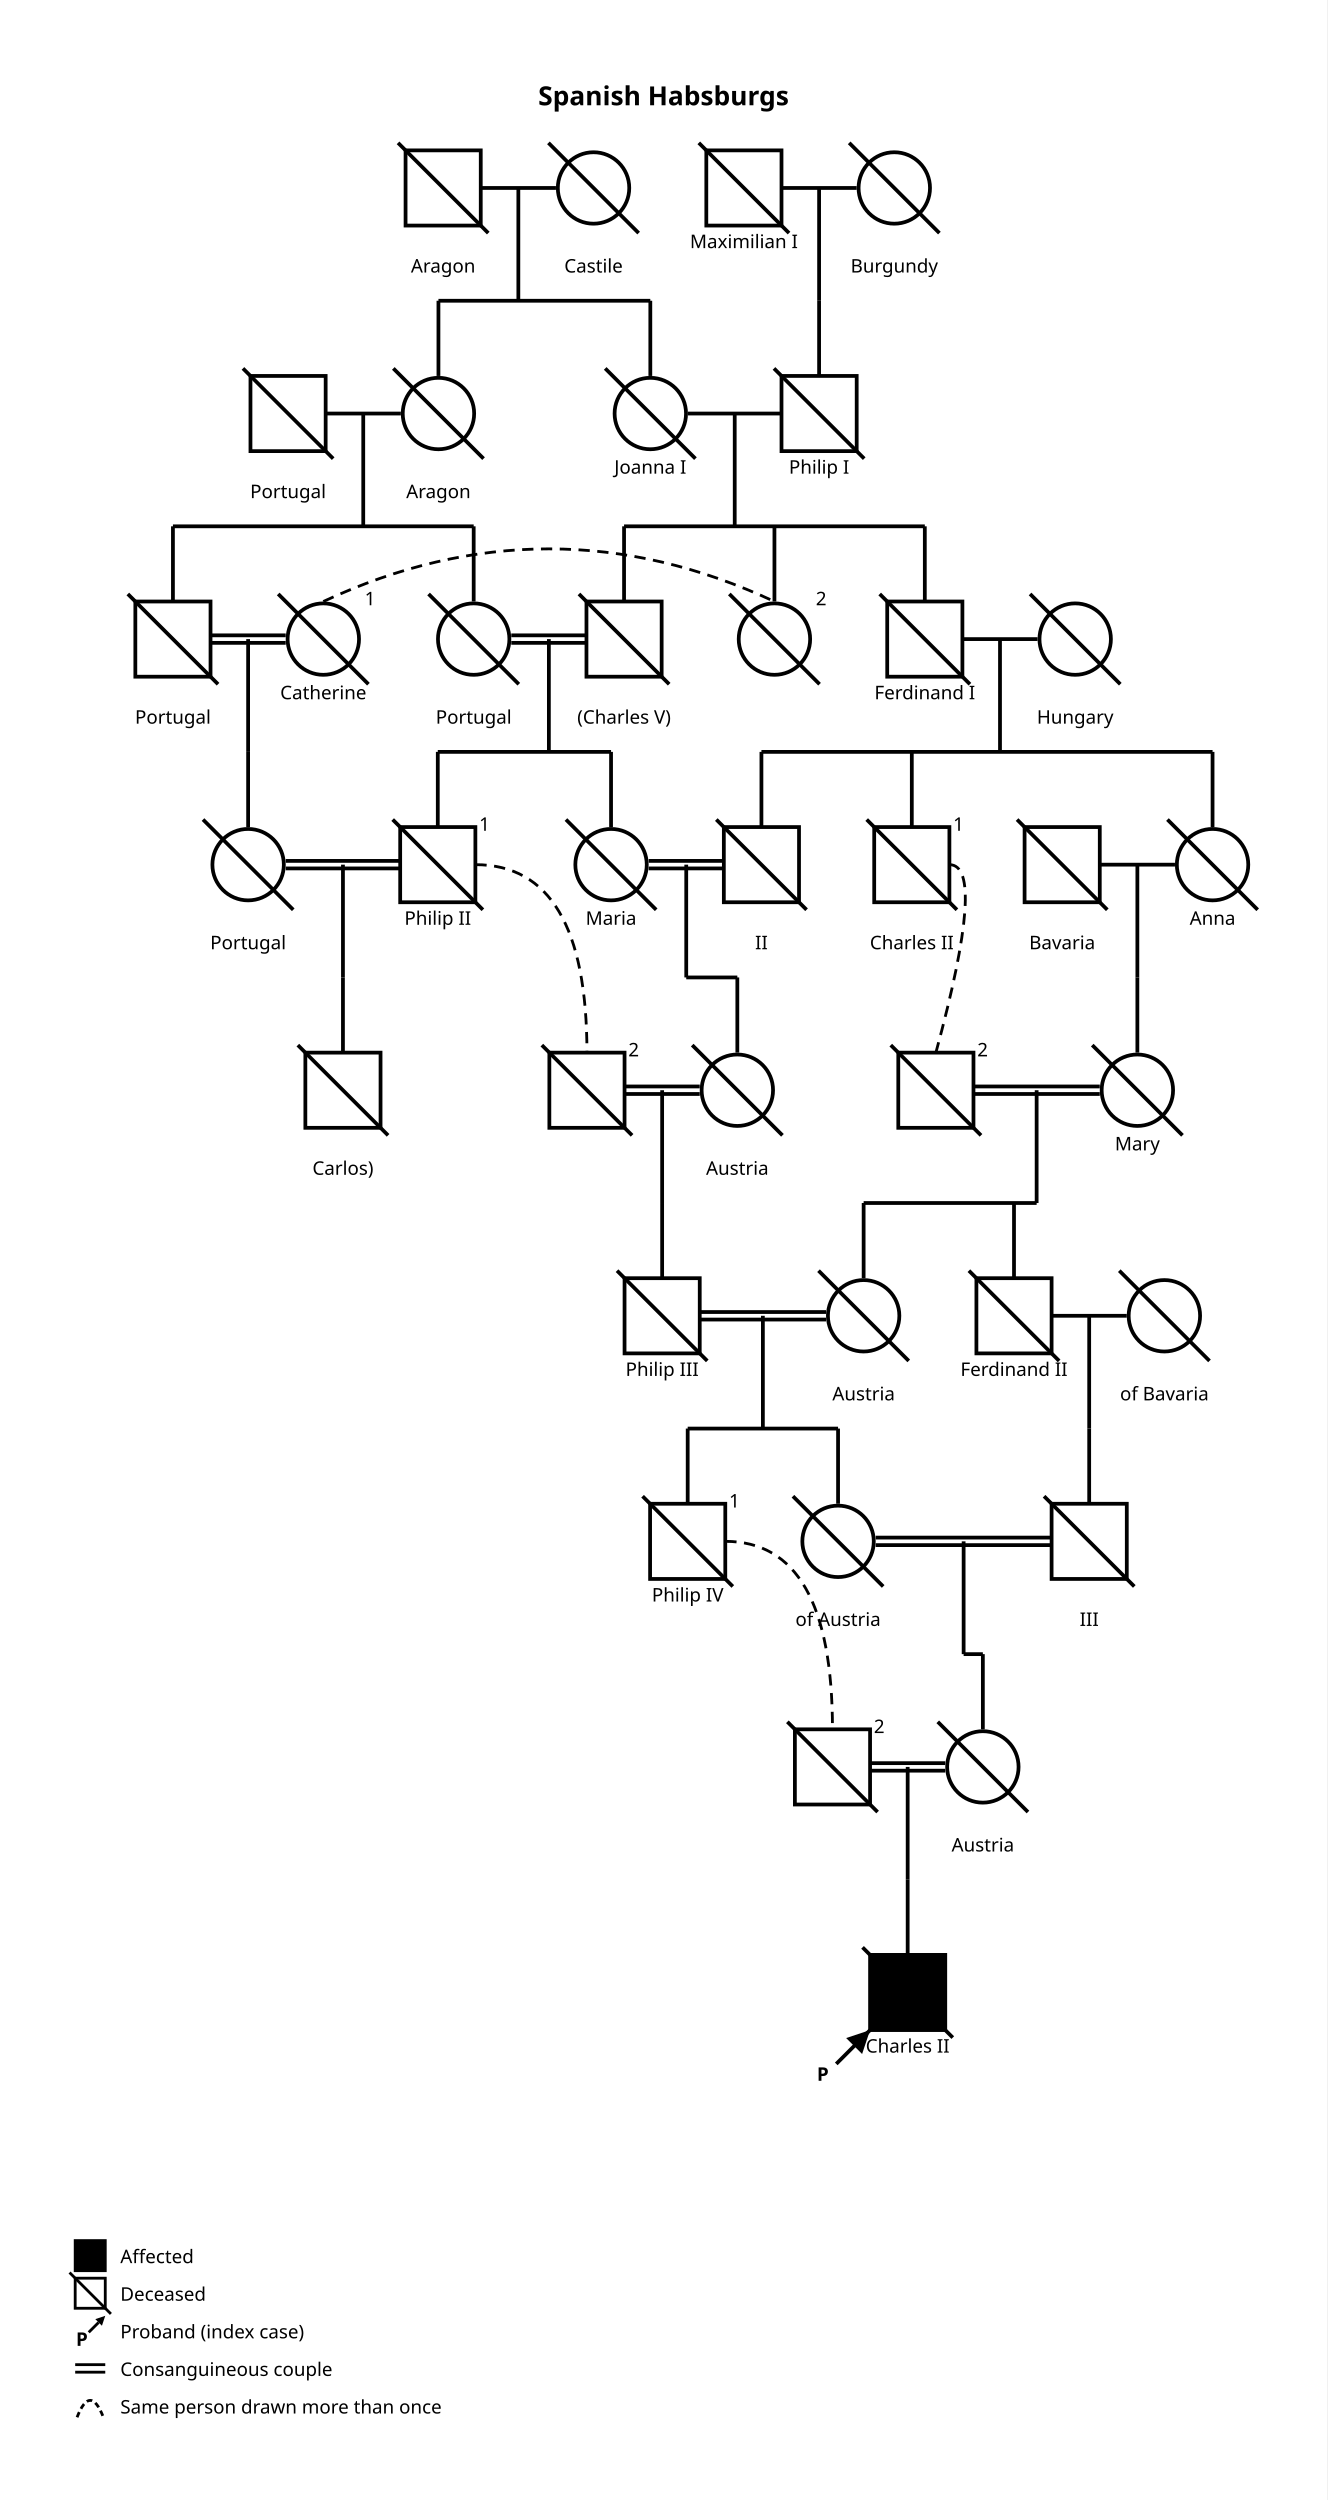
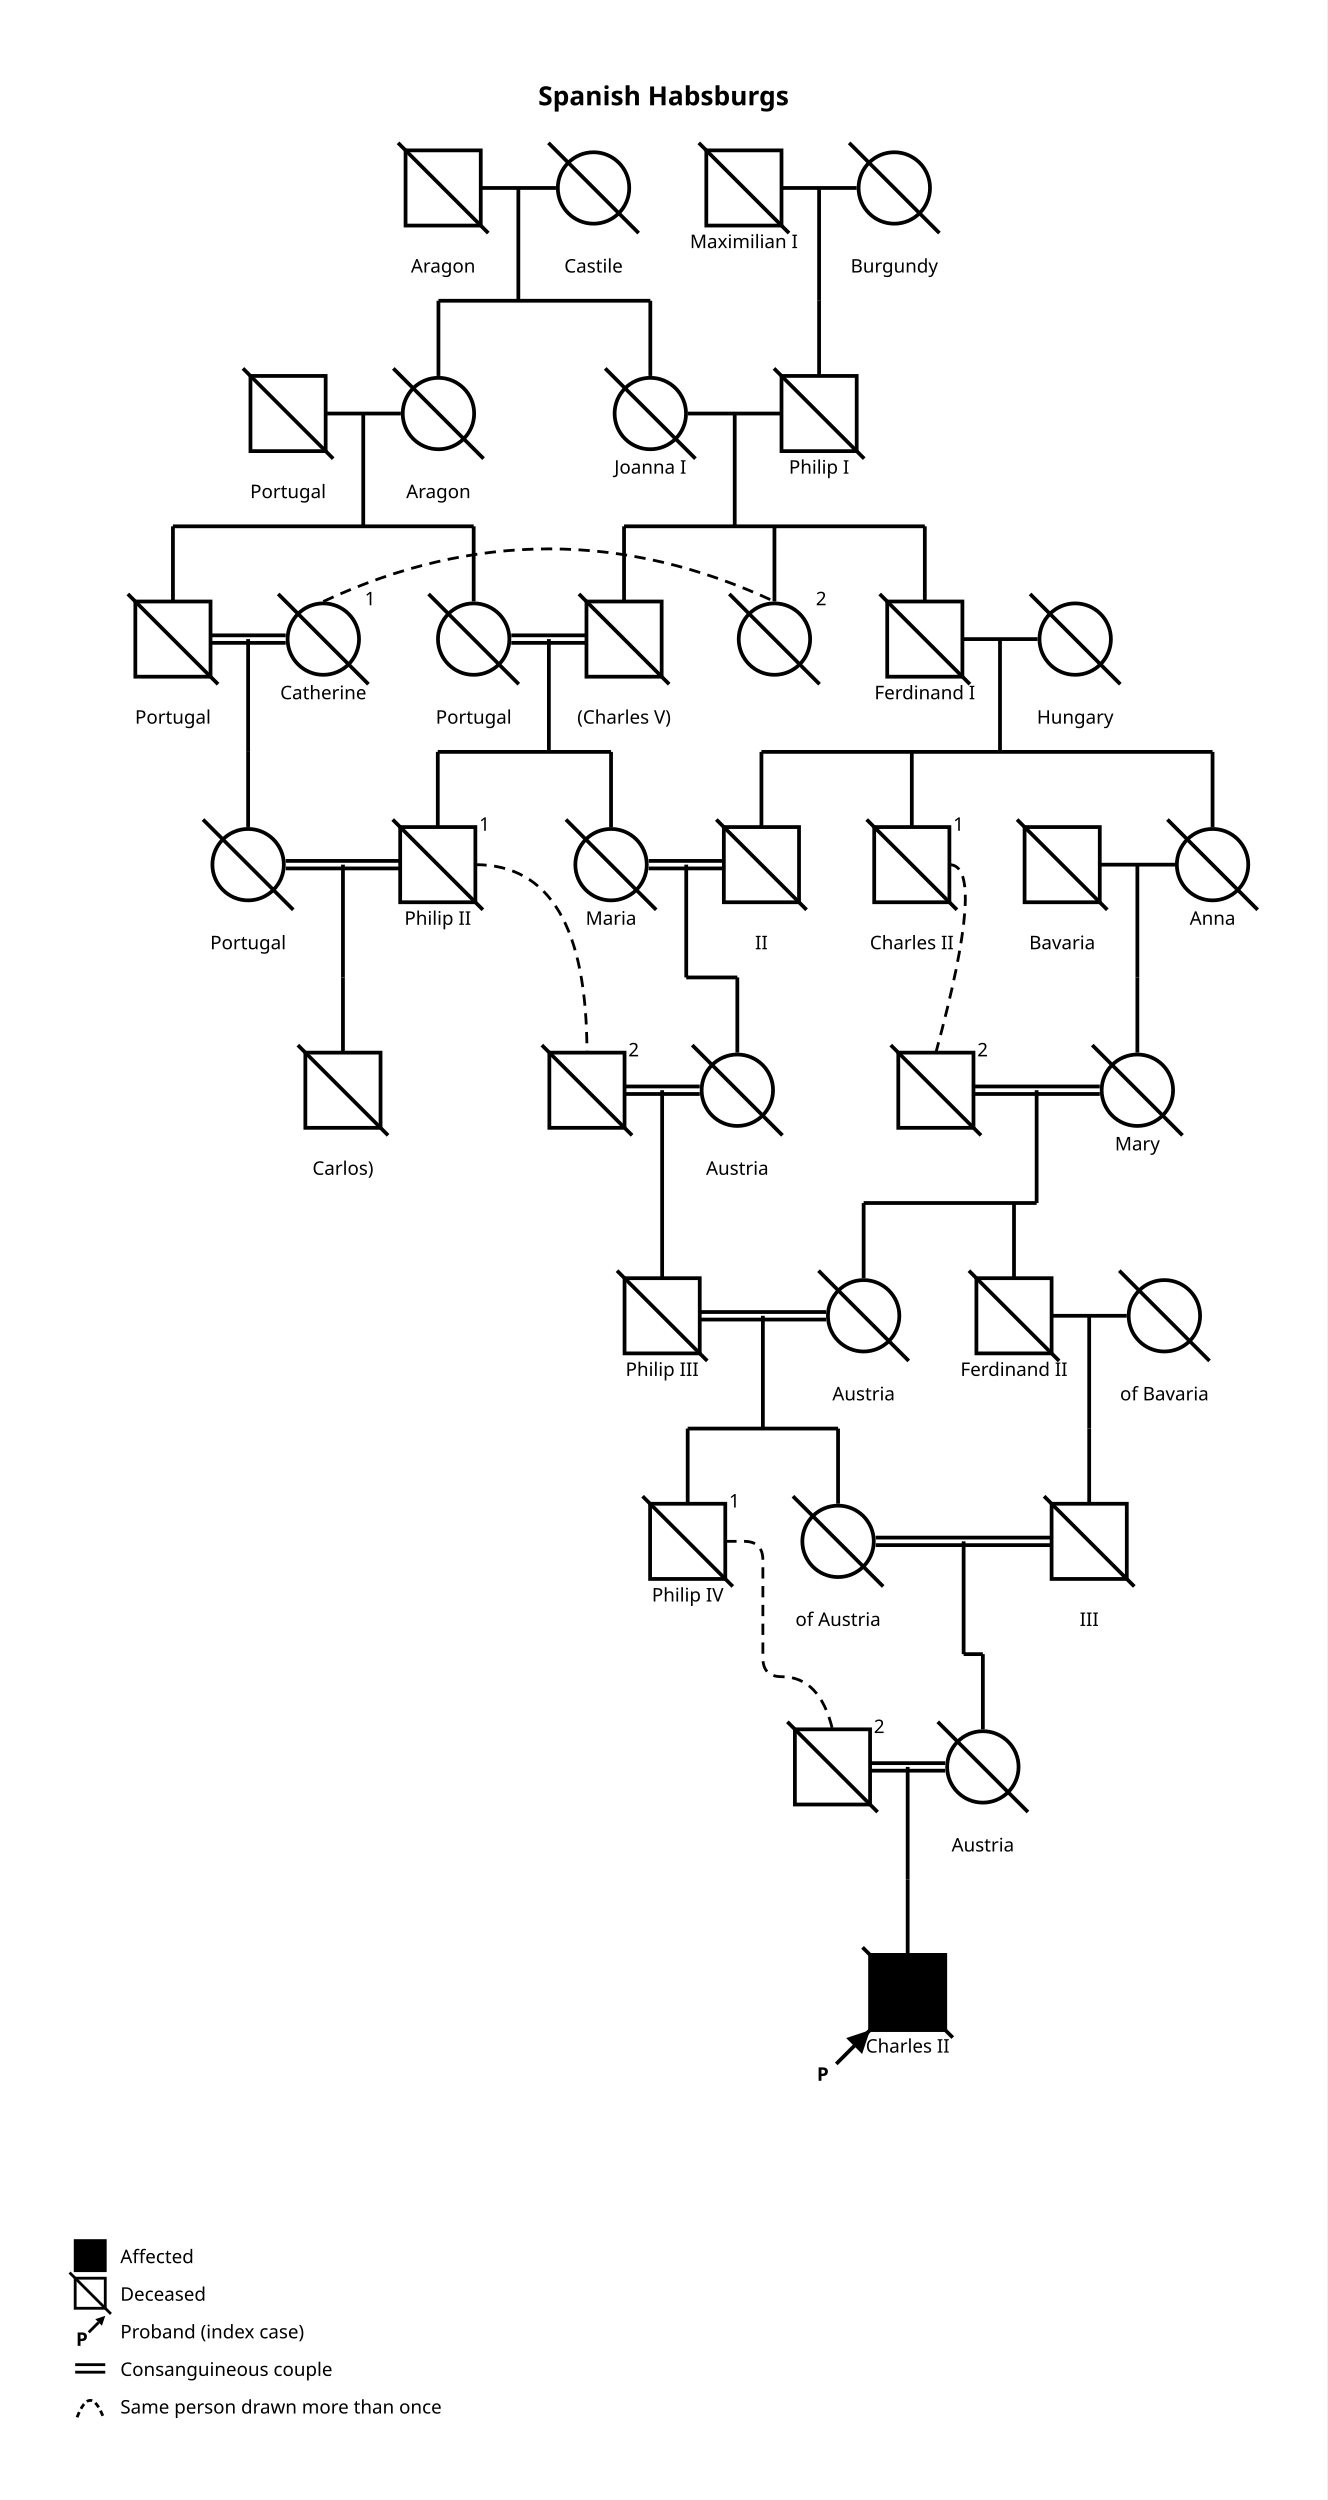
<svg xmlns="http://www.w3.org/2000/svg" width="706" height="1330" viewBox="0 0 706 1330">
  <defs>
    <marker id="proband-arrowhead" markerWidth="6" markerHeight="6" refX="6" refY="3" orient="auto">
      <path d="M 0 0 L 6 3 L 0 6 Z" fill="black" />
    </marker>
  </defs>
  <rect width="706" height="1330" fill="white" />
  <text class="chart-title" x="353" y="56" text-anchor="middle" font-family="sans-serif" font-size="14" font-weight="bold" fill="black">Spanish Habsburgs</text>
  <g transform="translate(92 100)">
    <g class="couple-lines">
      <path d="M 163.76 0 L 203.76 0" stroke="black" stroke-width="2" fill="none" />
      <path d="M 323.76 0 L 363.76 0" stroke="black" stroke-width="2" fill="none" />
      <path d="M 81.25 120 L 121.25 120" stroke="black" stroke-width="2" fill="none" />
      <path d="M 273.97 120 L 323.76 120" stroke="black" stroke-width="2" fill="none" />
      <path d="M 20 238 L 60 238" stroke="black" stroke-width="2" fill="none" />
      <path d="M 20 242 L 60 242" stroke="black" stroke-width="2" fill="none" />
      <path d="M 180 238 L 220 238" stroke="black" stroke-width="2" fill="none" />
      <path d="M 180 242 L 220 242" stroke="black" stroke-width="2" fill="none" />
      <path d="M 420 240 L 460 240" stroke="black" stroke-width="2" fill="none" />
      <path d="M 60 358 L 120.9 358" stroke="black" stroke-width="2" fill="none" />
      <path d="M 60 362 L 120.9 362" stroke="black" stroke-width="2" fill="none" />
      <path d="M 253.08 358 L 293.08 358" stroke="black" stroke-width="2" fill="none" />
      <path d="M 253.08 362 L 293.08 362" stroke="black" stroke-width="2" fill="none" />
      <path d="M 493.08 360 L 533.08 360" stroke="black" stroke-width="2" fill="none" />
      <path d="M 240.26 478 L 280.26 478" stroke="black" stroke-width="2" fill="none" />
      <path d="M 240.26 482 L 280.26 482" stroke="black" stroke-width="2" fill="none" />
      <path d="M 425.89 478 L 493.08 478" stroke="black" stroke-width="2" fill="none" />
      <path d="M 425.89 482 L 493.08 482" stroke="black" stroke-width="2" fill="none" />
      <path d="M 280.26 598 L 347.45 598" stroke="black" stroke-width="2" fill="none" />
      <path d="M 280.26 602 L 347.45 602" stroke="black" stroke-width="2" fill="none" />
      <path d="M 467.45 600 L 507.45 600" stroke="black" stroke-width="2" fill="none" />
      <path d="M 373.85 718 L 467.45 718" stroke="black" stroke-width="2" fill="none" />
      <path d="M 373.85 722 L 467.45 722" stroke="black" stroke-width="2" fill="none" />
      <path d="M 370.88 838 L 410.88 838" stroke="black" stroke-width="2" fill="none" />
      <path d="M 370.88 842 L 410.88 842" stroke="black" stroke-width="2" fill="none" />
    </g>
    <g class="sibship-lines">
      <line x1="183.76" y1="0" x2="183.76" y2="60" stroke="black" stroke-width="2" />
      <line x1="141.25" y1="60" x2="253.97" y2="60" stroke="black" stroke-width="2" />
      <line x1="141.25" y1="60" x2="141.25" y2="100" stroke="black" stroke-width="2" />
      <line x1="253.97" y1="60" x2="253.97" y2="100" stroke="black" stroke-width="2" />
      <line x1="343.76" y1="0" x2="343.76" y2="60" stroke="black" stroke-width="2" />
      <line x1="343.76" y1="60" x2="343.76" y2="60" stroke="black" stroke-width="2" />
      <line x1="343.76" y1="60" x2="343.76" y2="100" stroke="black" stroke-width="2" />
      <line x1="101.25" y1="120" x2="101.25" y2="180" stroke="black" stroke-width="2" />
      <line x1="0" y1="180" x2="160" y2="180" stroke="black" stroke-width="2" />
      <line x1="0" y1="180" x2="0" y2="220" stroke="black" stroke-width="2" />
      <line x1="160" y1="180" x2="160" y2="220" stroke="black" stroke-width="2" />
      <line x1="298.87" y1="120" x2="298.87" y2="180" stroke="black" stroke-width="2" />
      <line x1="240" y1="180" x2="400" y2="180" stroke="black" stroke-width="2" />
      <line x1="240" y1="180" x2="240" y2="220" stroke="black" stroke-width="2" />
      <line x1="320" y1="180" x2="320" y2="220" stroke="black" stroke-width="2" />
      <line x1="400" y1="180" x2="400" y2="220" stroke="black" stroke-width="2" />
      <line x1="40" y1="240" x2="40" y2="300" stroke="black" stroke-width="2" />
      <line x1="40" y1="300" x2="40" y2="300" stroke="black" stroke-width="2" />
      <line x1="40" y1="300" x2="40" y2="340" stroke="black" stroke-width="2" />
      <line x1="200" y1="240" x2="200" y2="300" stroke="black" stroke-width="2" />
      <line x1="140.9" y1="300" x2="233.08" y2="300" stroke="black" stroke-width="2" />
      <line x1="140.9" y1="300" x2="140.9" y2="340" stroke="black" stroke-width="2" />
      <line x1="233.08" y1="300" x2="233.08" y2="340" stroke="black" stroke-width="2" />
      <line x1="440" y1="240" x2="440" y2="300" stroke="black" stroke-width="2" />
      <line x1="313.08" y1="300" x2="553.08" y2="300" stroke="black" stroke-width="2" />
      <line x1="313.08" y1="300" x2="313.08" y2="340" stroke="black" stroke-width="2" />
      <line x1="393.08" y1="300" x2="393.08" y2="340" stroke="black" stroke-width="2" />
      <line x1="553.08" y1="300" x2="553.08" y2="340" stroke="black" stroke-width="2" />
      <line x1="90.45" y1="360" x2="90.45" y2="420" stroke="black" stroke-width="2" />
      <line x1="90.45" y1="420" x2="90.45" y2="420" stroke="black" stroke-width="2" />
      <line x1="90.45" y1="420" x2="90.45" y2="460" stroke="black" stroke-width="2" />
      <line x1="273.08" y1="360" x2="273.08" y2="420" stroke="black" stroke-width="2" />
      <line x1="273.08" y1="420" x2="300.26" y2="420" stroke="black" stroke-width="2" />
      <line x1="300.26" y1="420" x2="300.26" y2="460" stroke="black" stroke-width="2" />
      <line x1="513.08" y1="360" x2="513.08" y2="420" stroke="black" stroke-width="2" />
      <line x1="513.08" y1="420" x2="513.08" y2="420" stroke="black" stroke-width="2" />
      <line x1="513.08" y1="420" x2="513.08" y2="460" stroke="black" stroke-width="2" />
      <line x1="260.26" y1="480" x2="260.26" y2="540" stroke="black" stroke-width="2" />
      <line x1="260.26" y1="540" x2="260.26" y2="540" stroke="black" stroke-width="2" />
      <line x1="260.26" y1="540" x2="260.26" y2="580" stroke="black" stroke-width="2" />
      <line x1="459.49" y1="480" x2="459.49" y2="540" stroke="black" stroke-width="2" />
      <line x1="367.45" y1="540" x2="459.49" y2="540" stroke="black" stroke-width="2" />
      <line x1="367.45" y1="540" x2="367.45" y2="580" stroke="black" stroke-width="2" />
      <line x1="447.45" y1="540" x2="447.45" y2="580" stroke="black" stroke-width="2" />
      <line x1="313.85" y1="600" x2="313.85" y2="660" stroke="black" stroke-width="2" />
      <line x1="273.85" y1="660" x2="353.85" y2="660" stroke="black" stroke-width="2" />
      <line x1="273.85" y1="660" x2="273.85" y2="700" stroke="black" stroke-width="2" />
      <line x1="353.85" y1="660" x2="353.85" y2="700" stroke="black" stroke-width="2" />
      <line x1="487.45" y1="600" x2="487.45" y2="660" stroke="black" stroke-width="2" />
      <line x1="487.45" y1="660" x2="487.45" y2="660" stroke="black" stroke-width="2" />
      <line x1="487.45" y1="660" x2="487.45" y2="700" stroke="black" stroke-width="2" />
      <line x1="420.65" y1="720" x2="420.65" y2="780" stroke="black" stroke-width="2" />
      <line x1="420.65" y1="780" x2="430.88" y2="780" stroke="black" stroke-width="2" />
      <line x1="430.88" y1="780" x2="430.88" y2="820" stroke="black" stroke-width="2" />
      <line x1="390.88" y1="840" x2="390.88" y2="900" stroke="black" stroke-width="2" />
      <line x1="390.88" y1="900" x2="390.88" y2="900" stroke="black" stroke-width="2" />
      <line x1="390.88" y1="900" x2="390.88" y2="940" stroke="black" stroke-width="2" />
    </g>
    <g class="assisted-lines">
</g>
    <g class="duplicate-arcs">
      <path d="M 80 220 Q 200 164 320 220" stroke="black" stroke-width="1.5" stroke-dasharray="6 4" fill="none" />
      <path d="M 160.9 360 Q 220.26 360 220.26 460" stroke="black" stroke-width="1.5" stroke-dasharray="6 4" fill="none" />
      <path d="M 413.08 360 Q 433.08 360 405.89 460" stroke="black" stroke-width="1.5" stroke-dasharray="6 4" fill="none" />
-       <path d="M 293.85 720 Q 350.88 720 350.88 820" stroke="black" stroke-width="1.5" stroke-dasharray="6 4" fill="none" />
+       <path d="M 293.85 720 L 303.85 720 Q 313.85 720 313.85 730 L 313.85 782 Q 313.85 792 323.85 792 L 323.85 792 Q 344.12 792 350.88 820" stroke="black" stroke-width="1.5" stroke-dasharray="6 4" fill="none" />
    </g>
    <g class="symbols">
      <g transform="translate(143.76 0)">
        <rect x="-20" y="-20" width="40" height="40" stroke="black" stroke-width="2" fill="white" />
        <line x1="-24" y1="-24" x2="24" y2="24" stroke="black" stroke-width="2" />
      </g>
      <g transform="translate(223.76 0)">
        <circle cx="0" cy="0" r="19" stroke="black" stroke-width="2" fill="white" />
        <line x1="-24" y1="-24" x2="24" y2="24" stroke="black" stroke-width="2" />
      </g>
      <g transform="translate(303.76 0)">
        <rect x="-20" y="-20" width="40" height="40" stroke="black" stroke-width="2" fill="white" />
        <line x1="-24" y1="-24" x2="24" y2="24" stroke="black" stroke-width="2" />
      </g>
      <g transform="translate(383.76 0)">
        <circle cx="0" cy="0" r="19" stroke="black" stroke-width="2" fill="white" />
        <line x1="-24" y1="-24" x2="24" y2="24" stroke="black" stroke-width="2" />
      </g>
      <g transform="translate(61.25 120)">
        <rect x="-20" y="-20" width="40" height="40" stroke="black" stroke-width="2" fill="white" />
        <line x1="-24" y1="-24" x2="24" y2="24" stroke="black" stroke-width="2" />
      </g>
      <g transform="translate(141.25 120)">
        <circle cx="0" cy="0" r="19" stroke="black" stroke-width="2" fill="white" />
        <line x1="-24" y1="-24" x2="24" y2="24" stroke="black" stroke-width="2" />
      </g>
      <g transform="translate(253.97 120)">
        <circle cx="0" cy="0" r="19" stroke="black" stroke-width="2" fill="white" />
        <line x1="-24" y1="-24" x2="24" y2="24" stroke="black" stroke-width="2" />
      </g>
      <g transform="translate(343.76 120)">
        <rect x="-20" y="-20" width="40" height="40" stroke="black" stroke-width="2" fill="white" />
        <line x1="-24" y1="-24" x2="24" y2="24" stroke="black" stroke-width="2" />
      </g>
      <g transform="translate(0 240)">
        <rect x="-20" y="-20" width="40" height="40" stroke="black" stroke-width="2" fill="white" />
        <line x1="-24" y1="-24" x2="24" y2="24" stroke="black" stroke-width="2" />
      </g>
      <g transform="translate(80 240)">
        <circle cx="0" cy="0" r="19" stroke="black" stroke-width="2" fill="white" />
        <line x1="-24" y1="-24" x2="24" y2="24" stroke="black" stroke-width="2" />
        <text x="22" y="-18" font-family="sans-serif" font-size="10" fill="black">1</text>
      </g>
      <g transform="translate(160 240)">
        <circle cx="0" cy="0" r="19" stroke="black" stroke-width="2" fill="white" />
        <line x1="-24" y1="-24" x2="24" y2="24" stroke="black" stroke-width="2" />
      </g>
      <g transform="translate(240 240)">
        <rect x="-20" y="-20" width="40" height="40" stroke="black" stroke-width="2" fill="white" />
        <line x1="-24" y1="-24" x2="24" y2="24" stroke="black" stroke-width="2" />
      </g>
      <g transform="translate(320 240)">
        <circle cx="0" cy="0" r="19" stroke="black" stroke-width="2" fill="white" />
        <line x1="-24" y1="-24" x2="24" y2="24" stroke="black" stroke-width="2" />
        <text x="22" y="-18" font-family="sans-serif" font-size="10" fill="black">2</text>
      </g>
      <g transform="translate(400 240)">
        <rect x="-20" y="-20" width="40" height="40" stroke="black" stroke-width="2" fill="white" />
        <line x1="-24" y1="-24" x2="24" y2="24" stroke="black" stroke-width="2" />
      </g>
      <g transform="translate(480 240)">
        <circle cx="0" cy="0" r="19" stroke="black" stroke-width="2" fill="white" />
        <line x1="-24" y1="-24" x2="24" y2="24" stroke="black" stroke-width="2" />
      </g>
      <g transform="translate(40 360)">
        <circle cx="0" cy="0" r="19" stroke="black" stroke-width="2" fill="white" />
        <line x1="-24" y1="-24" x2="24" y2="24" stroke="black" stroke-width="2" />
      </g>
      <g transform="translate(140.9 360)">
        <rect x="-20" y="-20" width="40" height="40" stroke="black" stroke-width="2" fill="white" />
        <line x1="-24" y1="-24" x2="24" y2="24" stroke="black" stroke-width="2" />
        <text x="22" y="-18" font-family="sans-serif" font-size="10" fill="black">1</text>
      </g>
      <g transform="translate(233.08 360)">
        <circle cx="0" cy="0" r="19" stroke="black" stroke-width="2" fill="white" />
        <line x1="-24" y1="-24" x2="24" y2="24" stroke="black" stroke-width="2" />
      </g>
      <g transform="translate(313.08 360)">
        <rect x="-20" y="-20" width="40" height="40" stroke="black" stroke-width="2" fill="white" />
        <line x1="-24" y1="-24" x2="24" y2="24" stroke="black" stroke-width="2" />
      </g>
      <g transform="translate(393.08 360)">
        <rect x="-20" y="-20" width="40" height="40" stroke="black" stroke-width="2" fill="white" />
        <line x1="-24" y1="-24" x2="24" y2="24" stroke="black" stroke-width="2" />
        <text x="22" y="-18" font-family="sans-serif" font-size="10" fill="black">1</text>
      </g>
      <g transform="translate(473.08 360)">
        <rect x="-20" y="-20" width="40" height="40" stroke="black" stroke-width="2" fill="white" />
        <line x1="-24" y1="-24" x2="24" y2="24" stroke="black" stroke-width="2" />
      </g>
      <g transform="translate(553.08 360)">
        <circle cx="0" cy="0" r="19" stroke="black" stroke-width="2" fill="white" />
        <line x1="-24" y1="-24" x2="24" y2="24" stroke="black" stroke-width="2" />
      </g>
      <g transform="translate(90.45 480)">
        <rect x="-20" y="-20" width="40" height="40" stroke="black" stroke-width="2" fill="white" />
        <line x1="-24" y1="-24" x2="24" y2="24" stroke="black" stroke-width="2" />
      </g>
      <g transform="translate(220.26 480)">
        <rect x="-20" y="-20" width="40" height="40" stroke="black" stroke-width="2" fill="white" />
        <line x1="-24" y1="-24" x2="24" y2="24" stroke="black" stroke-width="2" />
        <text x="22" y="-18" font-family="sans-serif" font-size="10" fill="black">2</text>
      </g>
      <g transform="translate(300.26 480)">
        <circle cx="0" cy="0" r="19" stroke="black" stroke-width="2" fill="white" />
        <line x1="-24" y1="-24" x2="24" y2="24" stroke="black" stroke-width="2" />
      </g>
      <g transform="translate(405.89 480)">
        <rect x="-20" y="-20" width="40" height="40" stroke="black" stroke-width="2" fill="white" />
        <line x1="-24" y1="-24" x2="24" y2="24" stroke="black" stroke-width="2" />
        <text x="22" y="-18" font-family="sans-serif" font-size="10" fill="black">2</text>
      </g>
      <g transform="translate(513.08 480)">
        <circle cx="0" cy="0" r="19" stroke="black" stroke-width="2" fill="white" />
        <line x1="-24" y1="-24" x2="24" y2="24" stroke="black" stroke-width="2" />
      </g>
      <g transform="translate(260.26 600)">
        <rect x="-20" y="-20" width="40" height="40" stroke="black" stroke-width="2" fill="white" />
        <line x1="-24" y1="-24" x2="24" y2="24" stroke="black" stroke-width="2" />
      </g>
      <g transform="translate(367.45 600)">
        <circle cx="0" cy="0" r="19" stroke="black" stroke-width="2" fill="white" />
        <line x1="-24" y1="-24" x2="24" y2="24" stroke="black" stroke-width="2" />
      </g>
      <g transform="translate(447.45 600)">
        <rect x="-20" y="-20" width="40" height="40" stroke="black" stroke-width="2" fill="white" />
        <line x1="-24" y1="-24" x2="24" y2="24" stroke="black" stroke-width="2" />
      </g>
      <g transform="translate(527.45 600)">
        <circle cx="0" cy="0" r="19" stroke="black" stroke-width="2" fill="white" />
        <line x1="-24" y1="-24" x2="24" y2="24" stroke="black" stroke-width="2" />
      </g>
      <g transform="translate(273.85 720)">
        <rect x="-20" y="-20" width="40" height="40" stroke="black" stroke-width="2" fill="white" />
        <line x1="-24" y1="-24" x2="24" y2="24" stroke="black" stroke-width="2" />
        <text x="22" y="-18" font-family="sans-serif" font-size="10" fill="black">1</text>
      </g>
      <g transform="translate(353.85 720)">
        <circle cx="0" cy="0" r="19" stroke="black" stroke-width="2" fill="white" />
        <line x1="-24" y1="-24" x2="24" y2="24" stroke="black" stroke-width="2" />
      </g>
      <g transform="translate(487.45 720)">
        <rect x="-20" y="-20" width="40" height="40" stroke="black" stroke-width="2" fill="white" />
        <line x1="-24" y1="-24" x2="24" y2="24" stroke="black" stroke-width="2" />
      </g>
      <g transform="translate(350.88 840)">
        <rect x="-20" y="-20" width="40" height="40" stroke="black" stroke-width="2" fill="white" />
        <line x1="-24" y1="-24" x2="24" y2="24" stroke="black" stroke-width="2" />
        <text x="22" y="-18" font-family="sans-serif" font-size="10" fill="black">2</text>
      </g>
      <g transform="translate(430.88 840)">
        <circle cx="0" cy="0" r="19" stroke="black" stroke-width="2" fill="white" />
        <line x1="-24" y1="-24" x2="24" y2="24" stroke="black" stroke-width="2" />
      </g>
      <g transform="translate(390.88 960)">
        <rect x="-20" y="-20" width="40" height="40" stroke="black" stroke-width="2" fill="black" />
        <line x1="-24" y1="-24" x2="24" y2="24" stroke="black" stroke-width="2" />
        <line x1="-38" y1="38" x2="-20" y2="20" stroke="black" stroke-width="2" marker-end="url(#proband-arrowhead)" />
        <rect x="-50" y="38" width="8.5" height="10" fill="white" />
        <text class="proband-letter" x="-42" y="47" text-anchor="end" font-family="sans-serif" font-size="10" font-weight="bold" fill="black">P</text>
      </g>
    </g>
    <g class="labels">
      <text x="143.76" y="32" text-anchor="middle" font-family="sans-serif" font-size="10" fill="black" />
      <text x="143.76" y="45" text-anchor="middle" font-family="sans-serif" font-size="10" fill="black">Aragon</text>
      <text x="223.76" y="32" text-anchor="middle" font-family="sans-serif" font-size="10" fill="black" />
      <text x="223.76" y="45" text-anchor="middle" font-family="sans-serif" font-size="10" fill="black">Castile</text>
      <text x="303.76" y="32" text-anchor="middle" font-family="sans-serif" font-size="10" fill="black">Maximilian I</text>
      <text x="383.76" y="32" text-anchor="middle" font-family="sans-serif" font-size="10" fill="black" />
      <text x="383.76" y="45" text-anchor="middle" font-family="sans-serif" font-size="10" fill="black">Burgundy</text>
      <text x="61.25" y="152" text-anchor="middle" font-family="sans-serif" font-size="10" fill="black" />
      <text x="61.25" y="165" text-anchor="middle" font-family="sans-serif" font-size="10" fill="black">Portugal</text>
      <text x="141.25" y="152" text-anchor="middle" font-family="sans-serif" font-size="10" fill="black" />
      <text x="141.25" y="165" text-anchor="middle" font-family="sans-serif" font-size="10" fill="black">Aragon</text>
      <text x="253.97" y="152" text-anchor="middle" font-family="sans-serif" font-size="10" fill="black">Joanna I</text>
      <text x="343.76" y="152" text-anchor="middle" font-family="sans-serif" font-size="10" fill="black">Philip I</text>
      <text x="0" y="272" text-anchor="middle" font-family="sans-serif" font-size="10" fill="black" />
      <text x="0" y="285" text-anchor="middle" font-family="sans-serif" font-size="10" fill="black">Portugal</text>
      <text x="80" y="272" text-anchor="middle" font-family="sans-serif" font-size="10" fill="black">Catherine</text>
      <text x="160" y="272" text-anchor="middle" font-family="sans-serif" font-size="10" fill="black" />
      <text x="160" y="285" text-anchor="middle" font-family="sans-serif" font-size="10" fill="black">Portugal</text>
      <text x="240" y="272" text-anchor="middle" font-family="sans-serif" font-size="10" fill="black" />
      <text x="240" y="285" text-anchor="middle" font-family="sans-serif" font-size="10" fill="black">(Charles V)</text>
      <text x="400" y="272" text-anchor="middle" font-family="sans-serif" font-size="10" fill="black">Ferdinand I</text>
      <text x="480" y="272" text-anchor="middle" font-family="sans-serif" font-size="10" fill="black" />
      <text x="480" y="285" text-anchor="middle" font-family="sans-serif" font-size="10" fill="black">Hungary</text>
      <text x="40" y="392" text-anchor="middle" font-family="sans-serif" font-size="10" fill="black" />
      <text x="40" y="405" text-anchor="middle" font-family="sans-serif" font-size="10" fill="black">Portugal</text>
      <text x="140.9" y="392" text-anchor="middle" font-family="sans-serif" font-size="10" fill="black">Philip II</text>
      <text x="233.08" y="392" text-anchor="middle" font-family="sans-serif" font-size="10" fill="black">Maria</text>
      <text x="313.08" y="392" text-anchor="middle" font-family="sans-serif" font-size="10" fill="black" />
      <text x="313.08" y="405" text-anchor="middle" font-family="sans-serif" font-size="10" fill="black">II</text>
      <text x="393.08" y="392" text-anchor="middle" font-family="sans-serif" font-size="10" fill="black" />
      <text x="393.08" y="405" text-anchor="middle" font-family="sans-serif" font-size="10" fill="black">Charles II</text>
      <text x="473.08" y="392" text-anchor="middle" font-family="sans-serif" font-size="10" fill="black" />
      <text x="473.08" y="405" text-anchor="middle" font-family="sans-serif" font-size="10" fill="black">Bavaria</text>
      <text x="553.08" y="392" text-anchor="middle" font-family="sans-serif" font-size="10" fill="black">Anna</text>
      <text x="90.45" y="512" text-anchor="middle" font-family="sans-serif" font-size="10" fill="black" />
      <text x="90.45" y="525" text-anchor="middle" font-family="sans-serif" font-size="10" fill="black">Carlos)</text>
      <text x="300.26" y="512" text-anchor="middle" font-family="sans-serif" font-size="10" fill="black" />
      <text x="300.26" y="525" text-anchor="middle" font-family="sans-serif" font-size="10" fill="black">Austria</text>
      <text x="513.08" y="512" text-anchor="middle" font-family="sans-serif" font-size="10" fill="black">Mary</text>
      <text x="260.26" y="632" text-anchor="middle" font-family="sans-serif" font-size="10" fill="black">Philip III</text>
      <text x="367.45" y="632" text-anchor="middle" font-family="sans-serif" font-size="10" fill="black" />
      <text x="367.45" y="645" text-anchor="middle" font-family="sans-serif" font-size="10" fill="black">Austria</text>
      <text x="447.45" y="632" text-anchor="middle" font-family="sans-serif" font-size="10" fill="black">Ferdinand II</text>
      <text x="527.45" y="632" text-anchor="middle" font-family="sans-serif" font-size="10" fill="black" />
      <text x="527.45" y="645" text-anchor="middle" font-family="sans-serif" font-size="10" fill="black">of Bavaria</text>
      <text x="273.85" y="752" text-anchor="middle" font-family="sans-serif" font-size="10" fill="black">Philip IV</text>
      <text x="353.85" y="752" text-anchor="middle" font-family="sans-serif" font-size="10" fill="black" />
      <text x="353.85" y="765" text-anchor="middle" font-family="sans-serif" font-size="10" fill="black">of Austria</text>
      <text x="487.45" y="752" text-anchor="middle" font-family="sans-serif" font-size="10" fill="black" />
      <text x="487.45" y="765" text-anchor="middle" font-family="sans-serif" font-size="10" fill="black">III</text>
      <text x="430.88" y="872" text-anchor="middle" font-family="sans-serif" font-size="10" fill="black" />
      <text x="430.88" y="885" text-anchor="middle" font-family="sans-serif" font-size="10" fill="black">Austria</text>
      <text x="390.88" y="992" text-anchor="middle" font-family="sans-serif" font-size="10" fill="black">Charles II</text>
    </g>
    <g class="consanguinity-labels">
</g>
  </g>
  <g class="pedigree-key" transform="translate(0 1190)">
    <rect x="40" y="2" width="16" height="16" fill="black" stroke="black" stroke-width="1.5" />
    <text x="64" y="14" font-family="sans-serif" font-size="10" fill="black">Affected</text>
    <rect x="40" y="22" width="16" height="16" fill="white" stroke="black" stroke-width="1.5" />
    <line x1="37" y1="19" x2="59" y2="41" stroke="black" stroke-width="1.5" />
    <text x="64" y="34" font-family="sans-serif" font-size="10" fill="black">Deceased</text>
    <line x1="47.2" y1="50.8" x2="52.46" y2="45.54" stroke="black" stroke-width="1.5" />
    <polygon points="56,42 54.23,47.3 50.7,43.77" fill="black" />
    <text x="46.7" y="58" text-anchor="end" font-family="sans-serif" font-size="10" font-weight="bold" fill="black">P</text>
    <text x="64" y="54" font-family="sans-serif" font-size="10" fill="black">Proband (index case)</text>
    <line x1="40" y1="68" x2="56" y2="68" stroke="black" stroke-width="1.5" />
    <line x1="40" y1="72" x2="56" y2="72" stroke="black" stroke-width="1.5" />
    <text x="64" y="74" font-family="sans-serif" font-size="10" fill="black">Consanguineous couple</text>
    <path d="M 41 96 Q 48 78 55 96" fill="none" stroke="black" stroke-width="1.5" stroke-dasharray="3 2" />
    <text x="64" y="94" font-family="sans-serif" font-size="10" fill="black">Same person drawn more than once</text>
  </g>
</svg>
